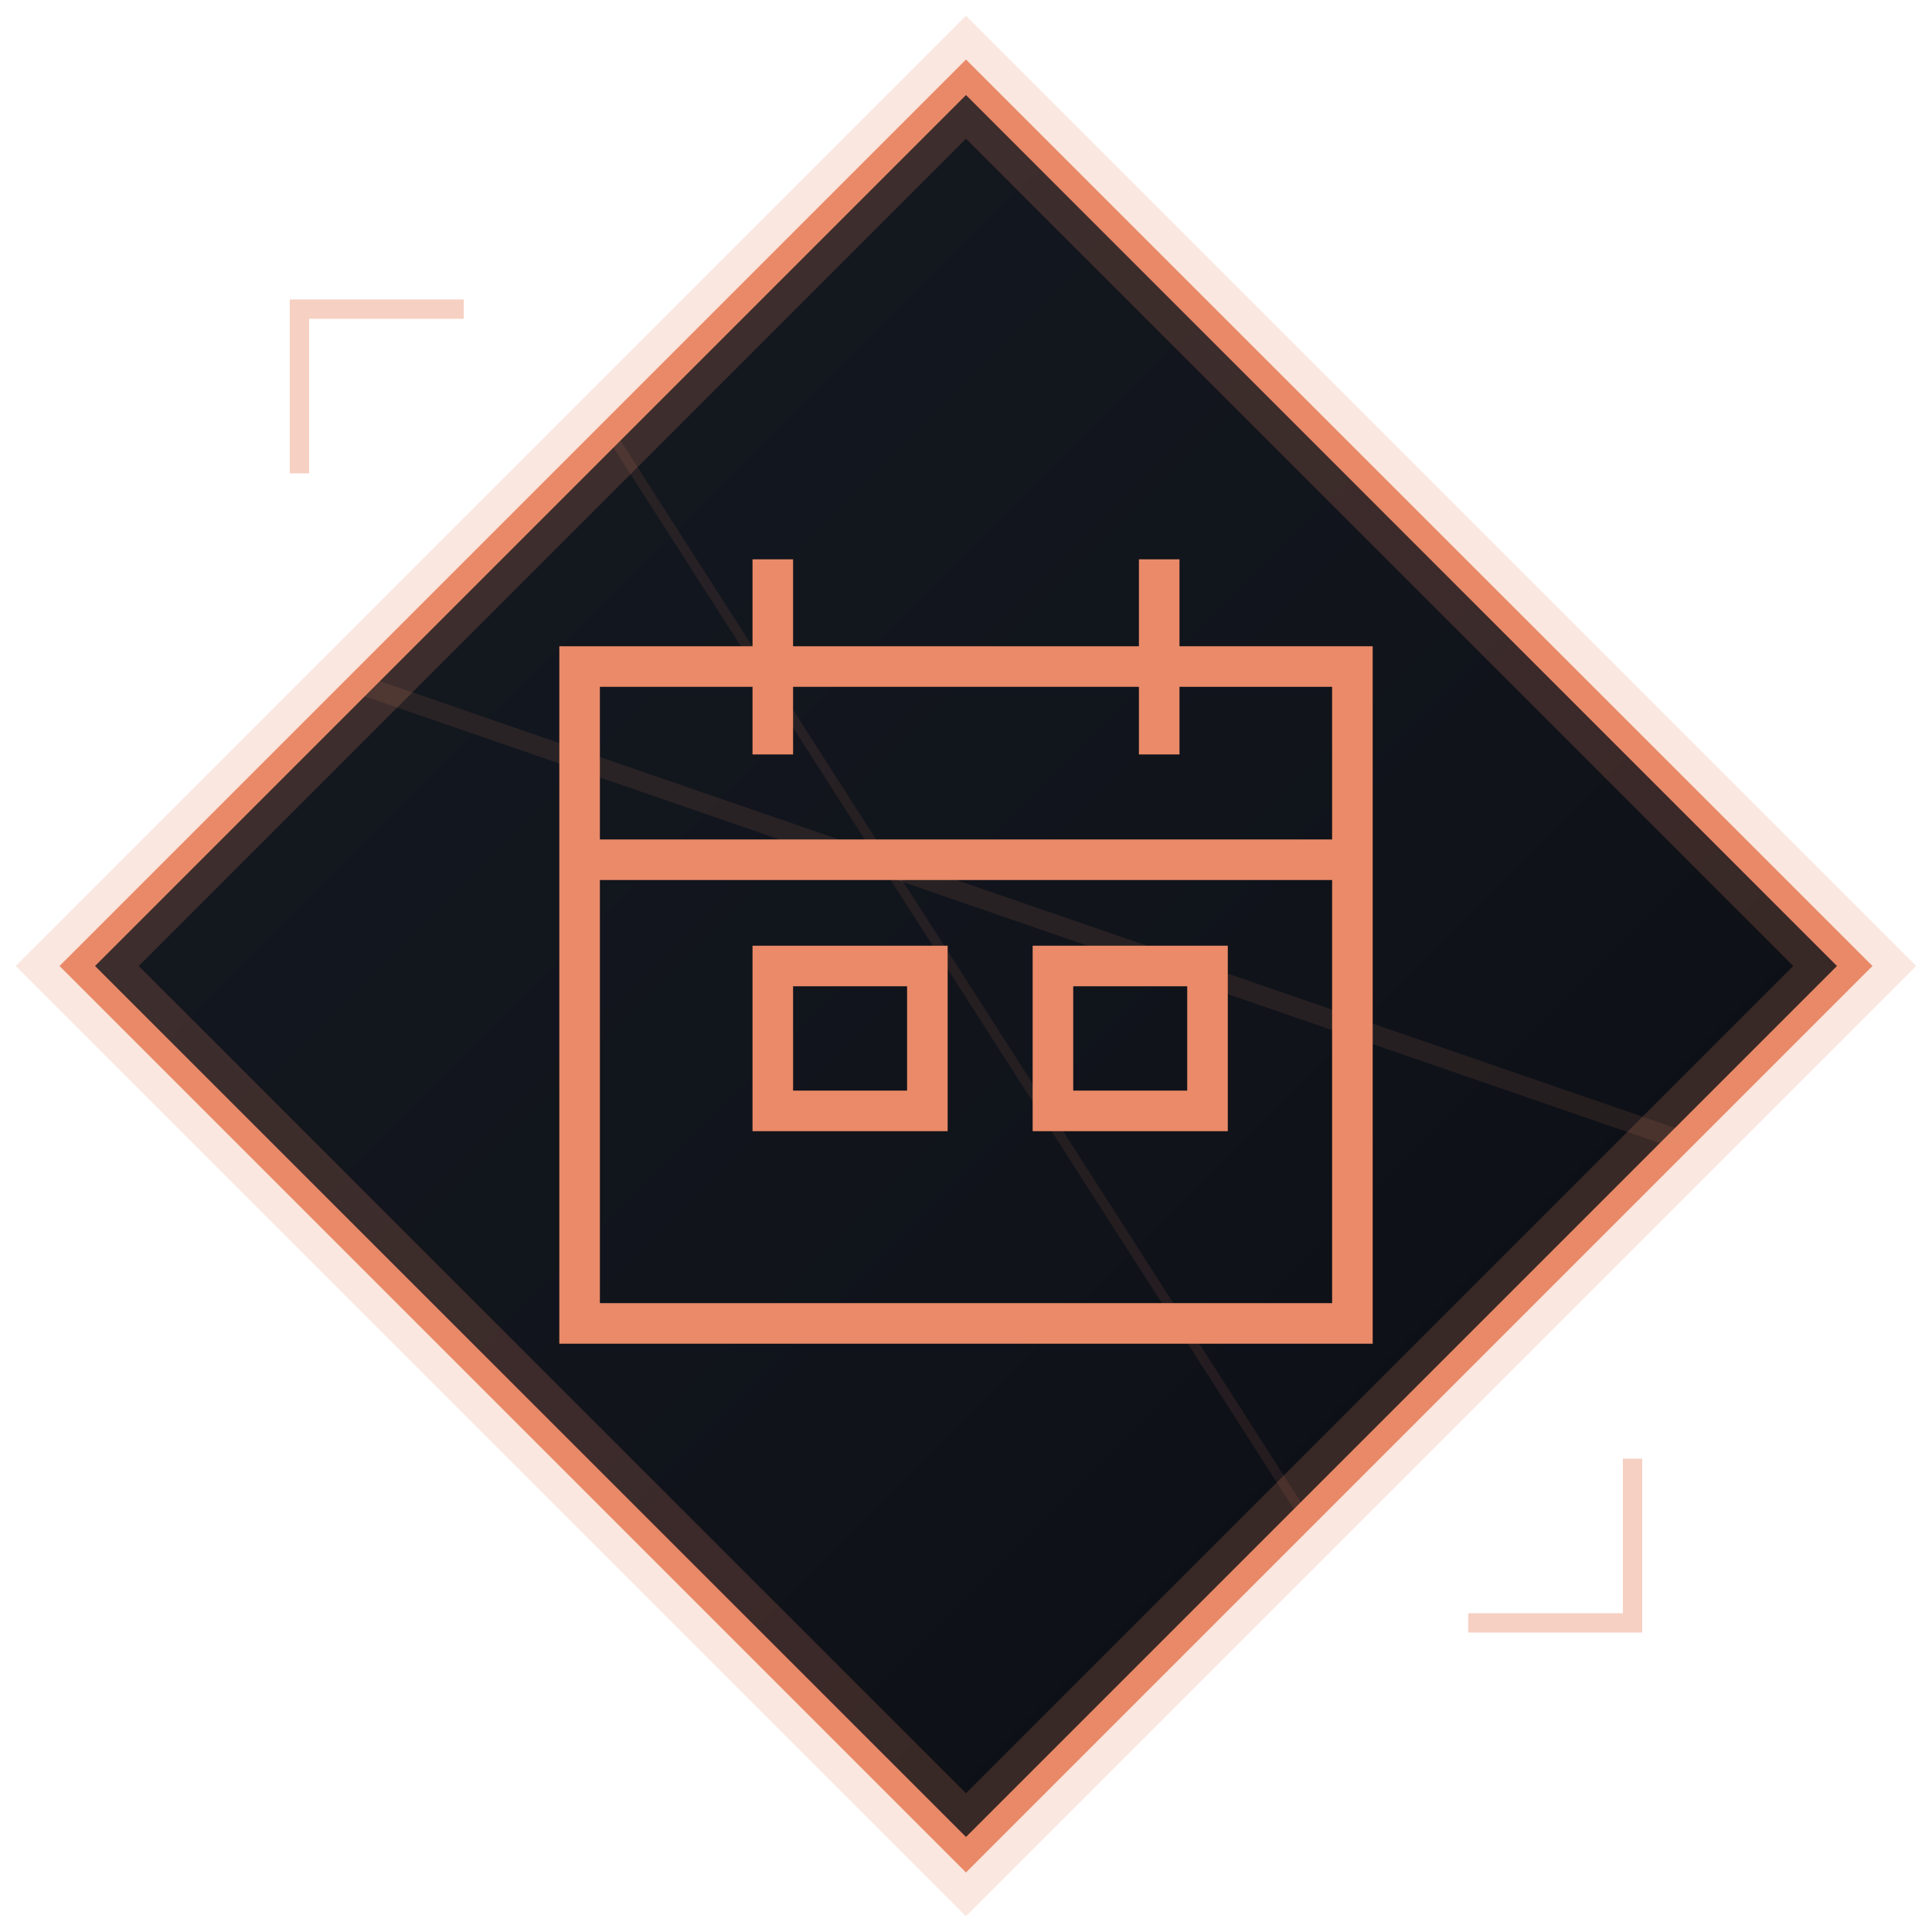
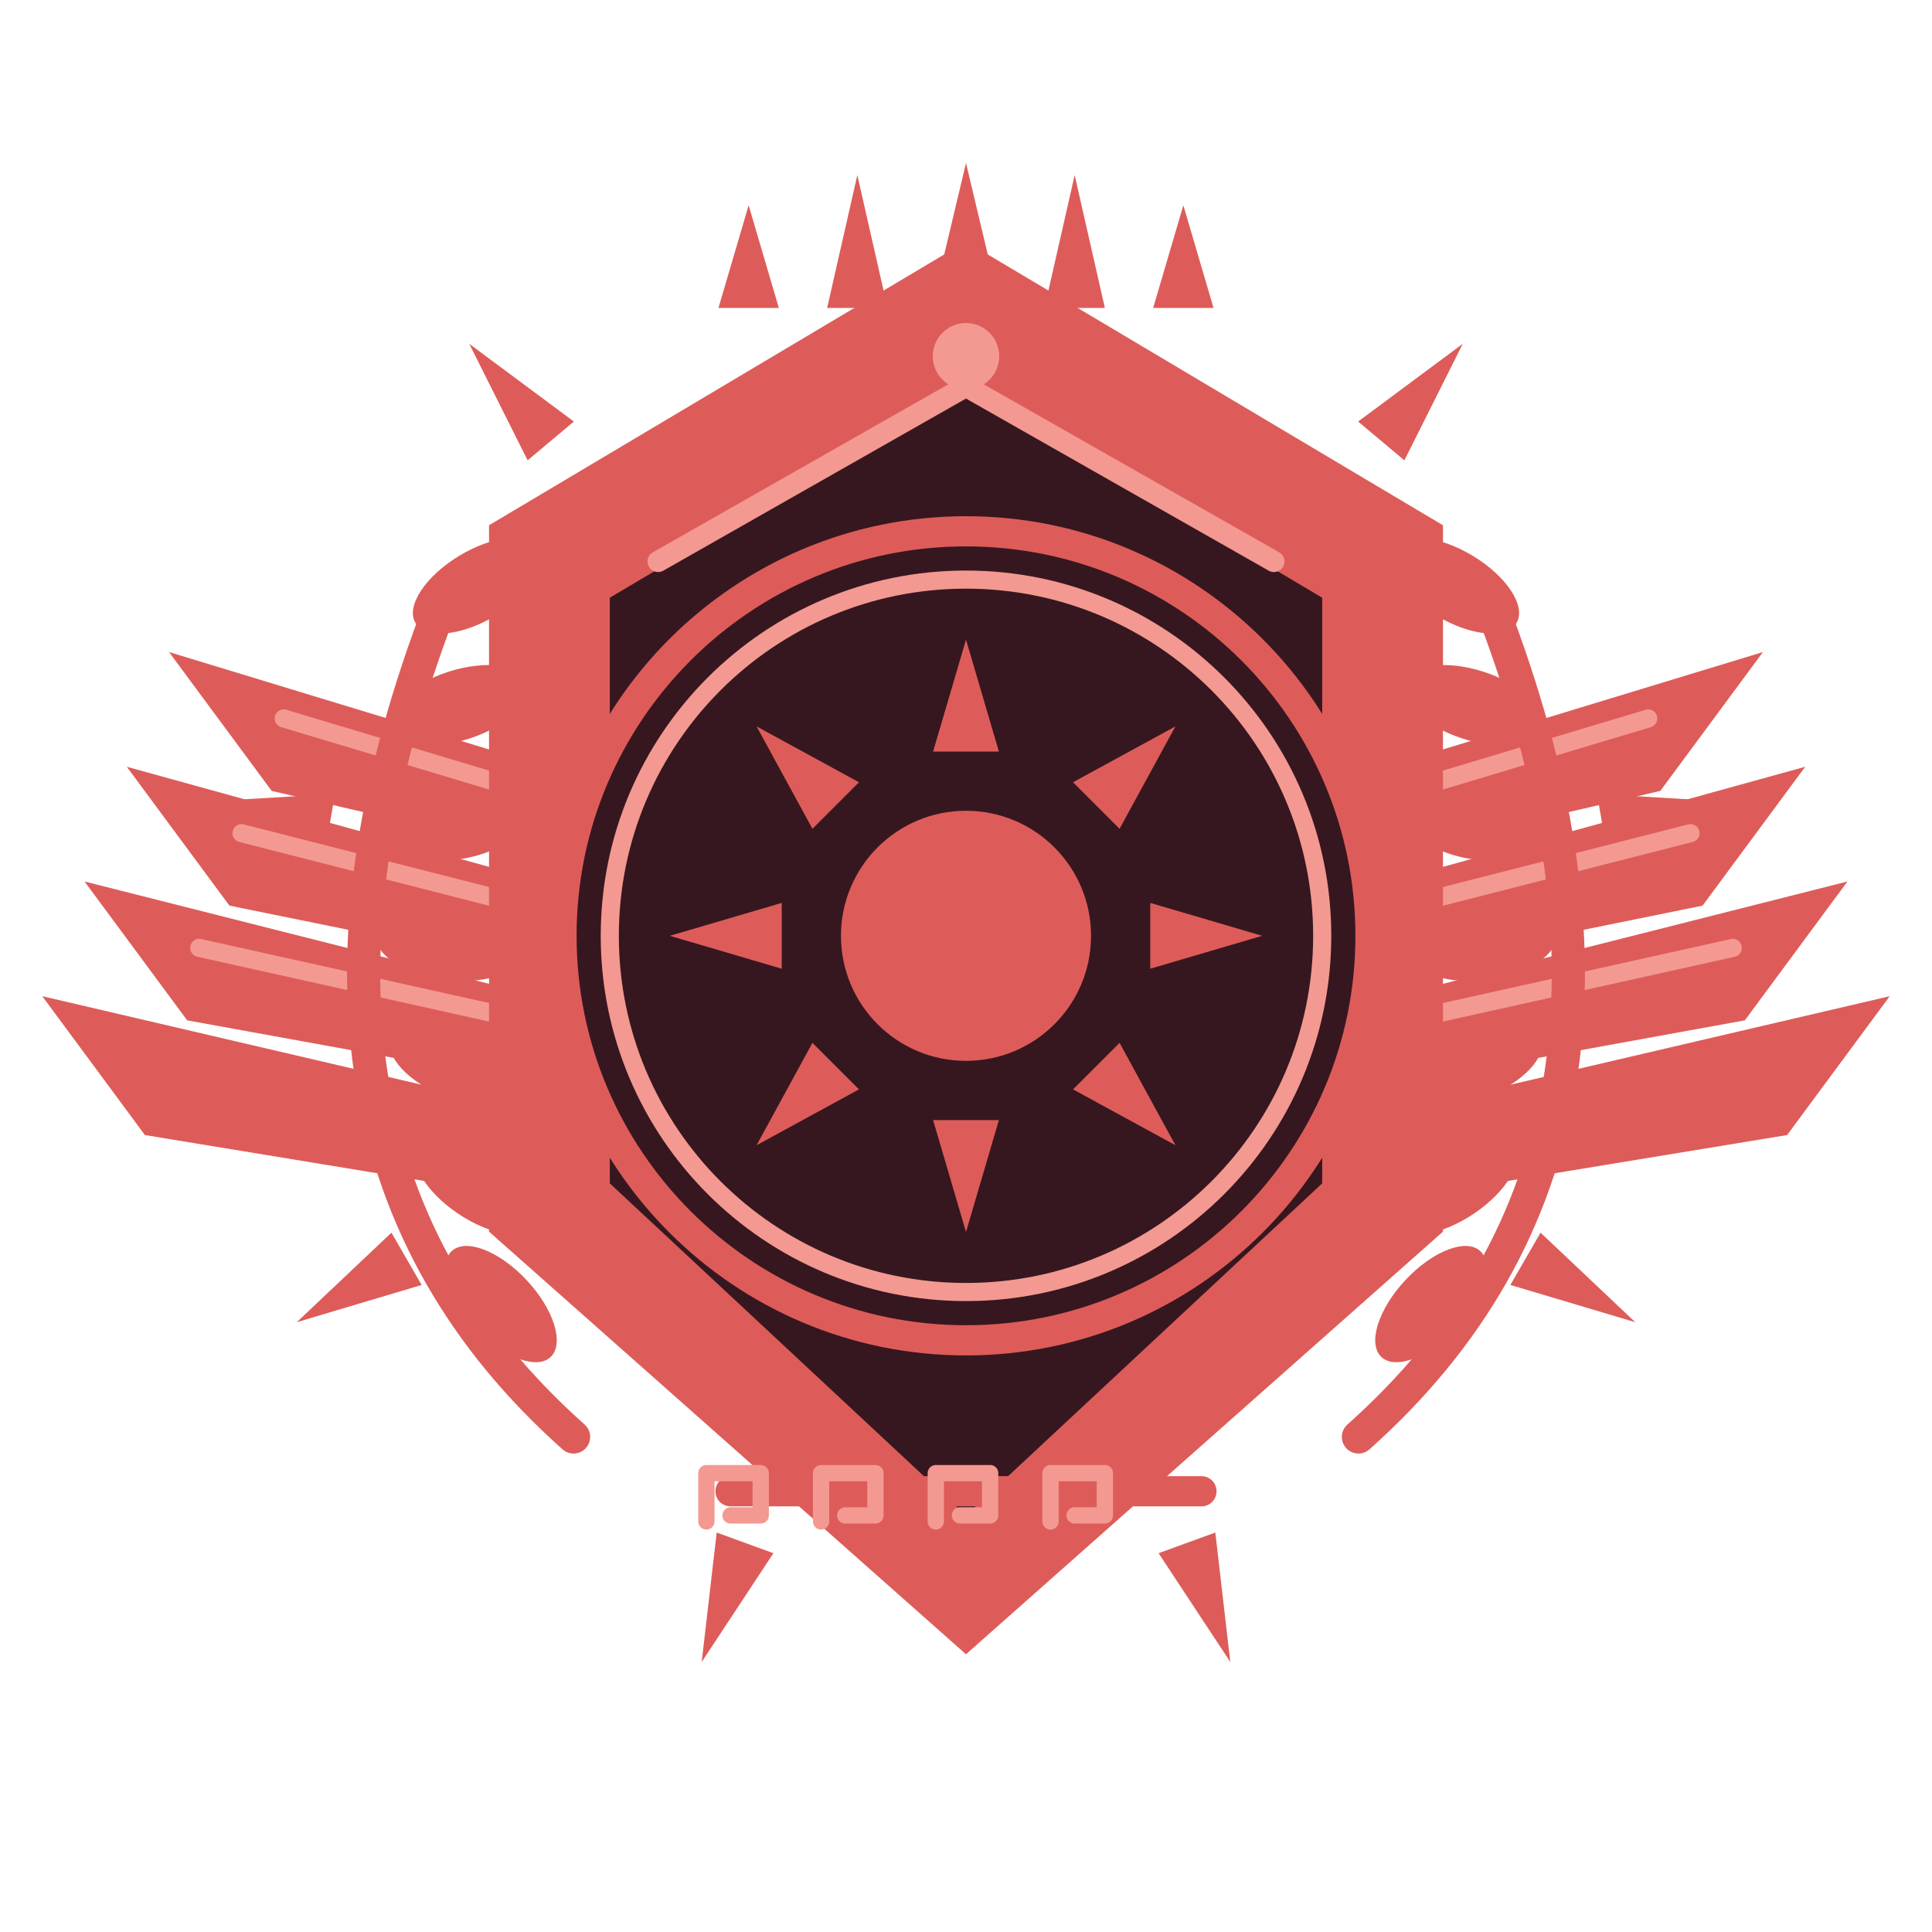
- <svg xmlns="http://www.w3.org/2000/svg" viewBox="0 0 200 200" width="200" height="200">
-   <defs>
-     <linearGradient id="holo" x1="0" y1="0" x2="1" y2="1">
-       <stop stop-color="#8fd1d7" />
-       <stop offset=".35" stop-color="#ac89ce" />
-       <stop offset=".7" stop-color="#e2a5ac" />
-       <stop offset="1" stop-color="#e4c380" />
-     </linearGradient>
-     <linearGradient id="stone" x1="0" y1="0" x2="1" y2="1">
-       <stop stop-color="#151a22" />
-       <stop offset=".6" stop-color="#10131a" />
-       <stop offset="1" stop-color="#080b10" />
-     </linearGradient>
-     <clipPath id="cut">
-       <path d="M100 8L192 100L100 192L8 100Z" />
-     </clipPath>
-   </defs>
-   <path d="M100 8L192 100L100 192L8 100Z" fill="url(#stone)" stroke="#ea8a68" stroke-width="2.6" />
-   <path d="M100 8L192 100L100 192L8 100Z" fill="none" stroke="#ea8a68" stroke-opacity=".2" stroke-width="9" />
-   <g clip-path="url(#cut)">
-     <path d="M0 58L200 127" stroke="#ea8a68" stroke-opacity=".11" stroke-width="2" />
-     <path d="M28 -10L169 210" stroke="#ea8a68" stroke-opacity=".10" stroke-width="1" />
+ <svg xmlns="http://www.w3.org/2000/svg" width="320" height="320" viewBox="0 0 320 320">
+   <g stroke-linejoin="round" stroke-linecap="round">
+     <g>
+       <path d="M155 48L160 27L165 48Z" fill="#dd5c59" transform="rotate(0.0 160 155)" />
+       <path d="M155 48L160 27L165 48Z" fill="#dd5c59" transform="rotate(40.0 160 155)" />
+       <path d="M155 48L160 27L165 48Z" fill="#dd5c59" transform="rotate(80.0 160 155)" />
+       <path d="M155 48L160 27L165 48Z" fill="#dd5c59" transform="rotate(120.0 160 155)" />
+       <path d="M155 48L160 27L165 48Z" fill="#dd5c59" transform="rotate(160.0 160 155)" />
+       <path d="M155 48L160 27L165 48Z" fill="#dd5c59" transform="rotate(200.0 160 155)" />
+       <path d="M155 48L160 27L165 48Z" fill="#dd5c59" transform="rotate(240.0 160 155)" />
+       <path d="M155 48L160 27L165 48Z" fill="#dd5c59" transform="rotate(280.0 160 155)" />
+       <path d="M155 48L160 27L165 48Z" fill="#dd5c59" transform="rotate(320.0 160 155)" />
+     </g>
+     <path d="M97 129L28 108L45 131L97 143Z" fill="#dd5c59" />
+     <path d="M87 131L47 119" fill="none" stroke="#f39991" stroke-width="3" />
+     <path d="M97 148L21 127L38 150L97 162Z" fill="#dd5c59" />
+     <path d="M87 150L40 138" fill="none" stroke="#f39991" stroke-width="3" />
+     <path d="M97 167L14 146L31 169L97 181Z" fill="#dd5c59" />
+     <path d="M87 169L33 157" fill="none" stroke="#f39991" stroke-width="3" />
+     <path d="M97 186L7 165L24 188L97 200Z" fill="#dd5c59" />
+     <path d="M223 129L292 108L275 131L223 143Z" fill="#dd5c59" />
+     <path d="M233 131L273 119" fill="none" stroke="#f39991" stroke-width="3" />
+     <path d="M223 148L299 127L282 150L223 162Z" fill="#dd5c59" />
+     <path d="M233 150L280 138" fill="none" stroke="#f39991" stroke-width="3" />
+     <path d="M223 167L306 146L289 169L223 181Z" fill="#dd5c59" />
+     <path d="M233 169L287 157" fill="none" stroke="#f39991" stroke-width="3" />
+     <path d="M223 186L313 165L296 188L223 200Z" fill="#dd5c59" />
+     <path d="M160 40L239 87V204L160 274L81 204V87Z" fill="#dd5c59" />
+     <path d="M160 64L219 99V196L160 251L101 196V99Z" fill="#37171f" />
+     <path d="M99 95L160 52L221 95" stroke="#dd5c59" stroke-width="8" fill="none" />
+     <path d="M109 93L160 64L211 93" fill="none" stroke="#f39991" stroke-width="3.5" />
+     <path d="M119.0 51L124.0 34L129.0 51Z" fill="#dd5c59" />
+     <path d="M137.0 51L142.0 29L147.0 51Z" fill="#dd5c59" />
+     <path d="M155.0 51L160.0 34L165.0 51Z" fill="#dd5c59" />
+     <path d="M173.0 51L178.0 29L183.0 51Z" fill="#dd5c59" />
+     <path d="M191.0 51L196.0 34L201.0 51Z" fill="#dd5c59" />
+     <path d="M121 247H199" stroke="#dd5c59" stroke-width="5" />
+     <circle cx="160" cy="59" r="5.5" fill="#f39991" />
+     <path d="M117 252v-8h9v7h-5" fill="none" stroke="#f39991" stroke-width="2.7" />
+     <path d="M136 252v-8h9v7h-5" fill="none" stroke="#f39991" stroke-width="2.7" />
+     <path d="M155 252v-8h9v7h-5" fill="none" stroke="#f39991" stroke-width="2.7" />
+     <path d="M174 252v-8h9v7h-5" fill="none" stroke="#f39991" stroke-width="2.7" />
+     <path d="M95 238Q40 189 72 103" stroke="#dd5c59" stroke-width="5.5" fill="none" />
+     <ellipse cx="83.0" cy="216.0" rx="12" ry="5.8" fill="#dd5c59" transform="rotate(47 83.0 216.0)" />
+     <ellipse cx="79.1" cy="196.2" rx="12" ry="5.8" fill="#dd5c59" transform="rotate(34 79.1 196.2)" />
+     <ellipse cx="76.0" cy="176.3" rx="12" ry="5.8" fill="#dd5c59" transform="rotate(21 76.0 176.3)" />
+     <ellipse cx="74.2" cy="156.5" rx="12" ry="5.8" fill="#dd5c59" transform="rotate(8 74.2 156.5)" />
+     <ellipse cx="74.2" cy="136.7" rx="12" ry="5.8" fill="#dd5c59" transform="rotate(-5 74.2 136.7)" />
+     <ellipse cx="76.0" cy="116.8" rx="12" ry="5.8" fill="#dd5c59" transform="rotate(-18 76.0 116.8)" />
+     <ellipse cx="79.1" cy="97.0" rx="12" ry="5.8" fill="#dd5c59" transform="rotate(-31 79.1 97.0)" />
+     <path d="M225 238Q280 189 248 103" stroke="#dd5c59" stroke-width="5.5" fill="none" />
+     <ellipse cx="237.0" cy="216.0" rx="12" ry="5.8" fill="#dd5c59" transform="rotate(-47 237.0 216.0)" />
+     <ellipse cx="240.9" cy="196.2" rx="12" ry="5.8" fill="#dd5c59" transform="rotate(-34 240.9 196.2)" />
+     <ellipse cx="244.0" cy="176.3" rx="12" ry="5.8" fill="#dd5c59" transform="rotate(-21 244.0 176.3)" />
+     <ellipse cx="245.8" cy="156.5" rx="12" ry="5.8" fill="#dd5c59" transform="rotate(-8 245.8 156.5)" />
+     <ellipse cx="245.8" cy="136.7" rx="12" ry="5.8" fill="#dd5c59" transform="rotate(5 245.8 136.7)" />
+     <ellipse cx="244.0" cy="116.8" rx="12" ry="5.8" fill="#dd5c59" transform="rotate(18 244.0 116.8)" />
+     <ellipse cx="240.9" cy="97.0" rx="12" ry="5.8" fill="#dd5c59" transform="rotate(31 240.9 97.0)" />
+     <circle cx="160" cy="155" r="67" fill="#37171f" stroke="#dd5c59" stroke-width="5" />
+     <circle cx="160" cy="155" r="59" fill="none" stroke="#f39991" stroke-width="3" />
+     <g transform="translate(160 155) scale(1.09)">
+       <circle r="19" fill="#dd5c59" />
+       <path d="M-5-28L0-45L5-28Z" fill="#dd5c59" transform="rotate(0)" />
+       <path d="M-5-28L0-45L5-28Z" fill="#dd5c59" transform="rotate(45)" />
+       <path d="M-5-28L0-45L5-28Z" fill="#dd5c59" transform="rotate(90)" />
+       <path d="M-5-28L0-45L5-28Z" fill="#dd5c59" transform="rotate(135)" />
+       <path d="M-5-28L0-45L5-28Z" fill="#dd5c59" transform="rotate(180)" />
+       <path d="M-5-28L0-45L5-28Z" fill="#dd5c59" transform="rotate(225)" />
+       <path d="M-5-28L0-45L5-28Z" fill="#dd5c59" transform="rotate(270)" />
+       <path d="M-5-28L0-45L5-28Z" fill="#dd5c59" transform="rotate(315)" />
+     </g>
  </g>
-   <g transform="translate(100 100)" fill="none" stroke="#ea8a68" stroke-width="4.2" stroke-linecap="square" stroke-linejoin="miter">
-     <path d="M-40 -31H40V37H-40Z M-40 -11H40 M-20 -40V-24 M20 -40V-24 M-20 0H-4V15H-20Z M9 0H25V15H9Z" />
-   </g>
-   <path d="M31 49V32H48 M152 168H169V151" fill="none" stroke="#ea8a68" stroke-opacity=".4" stroke-width="2" />
</svg>
